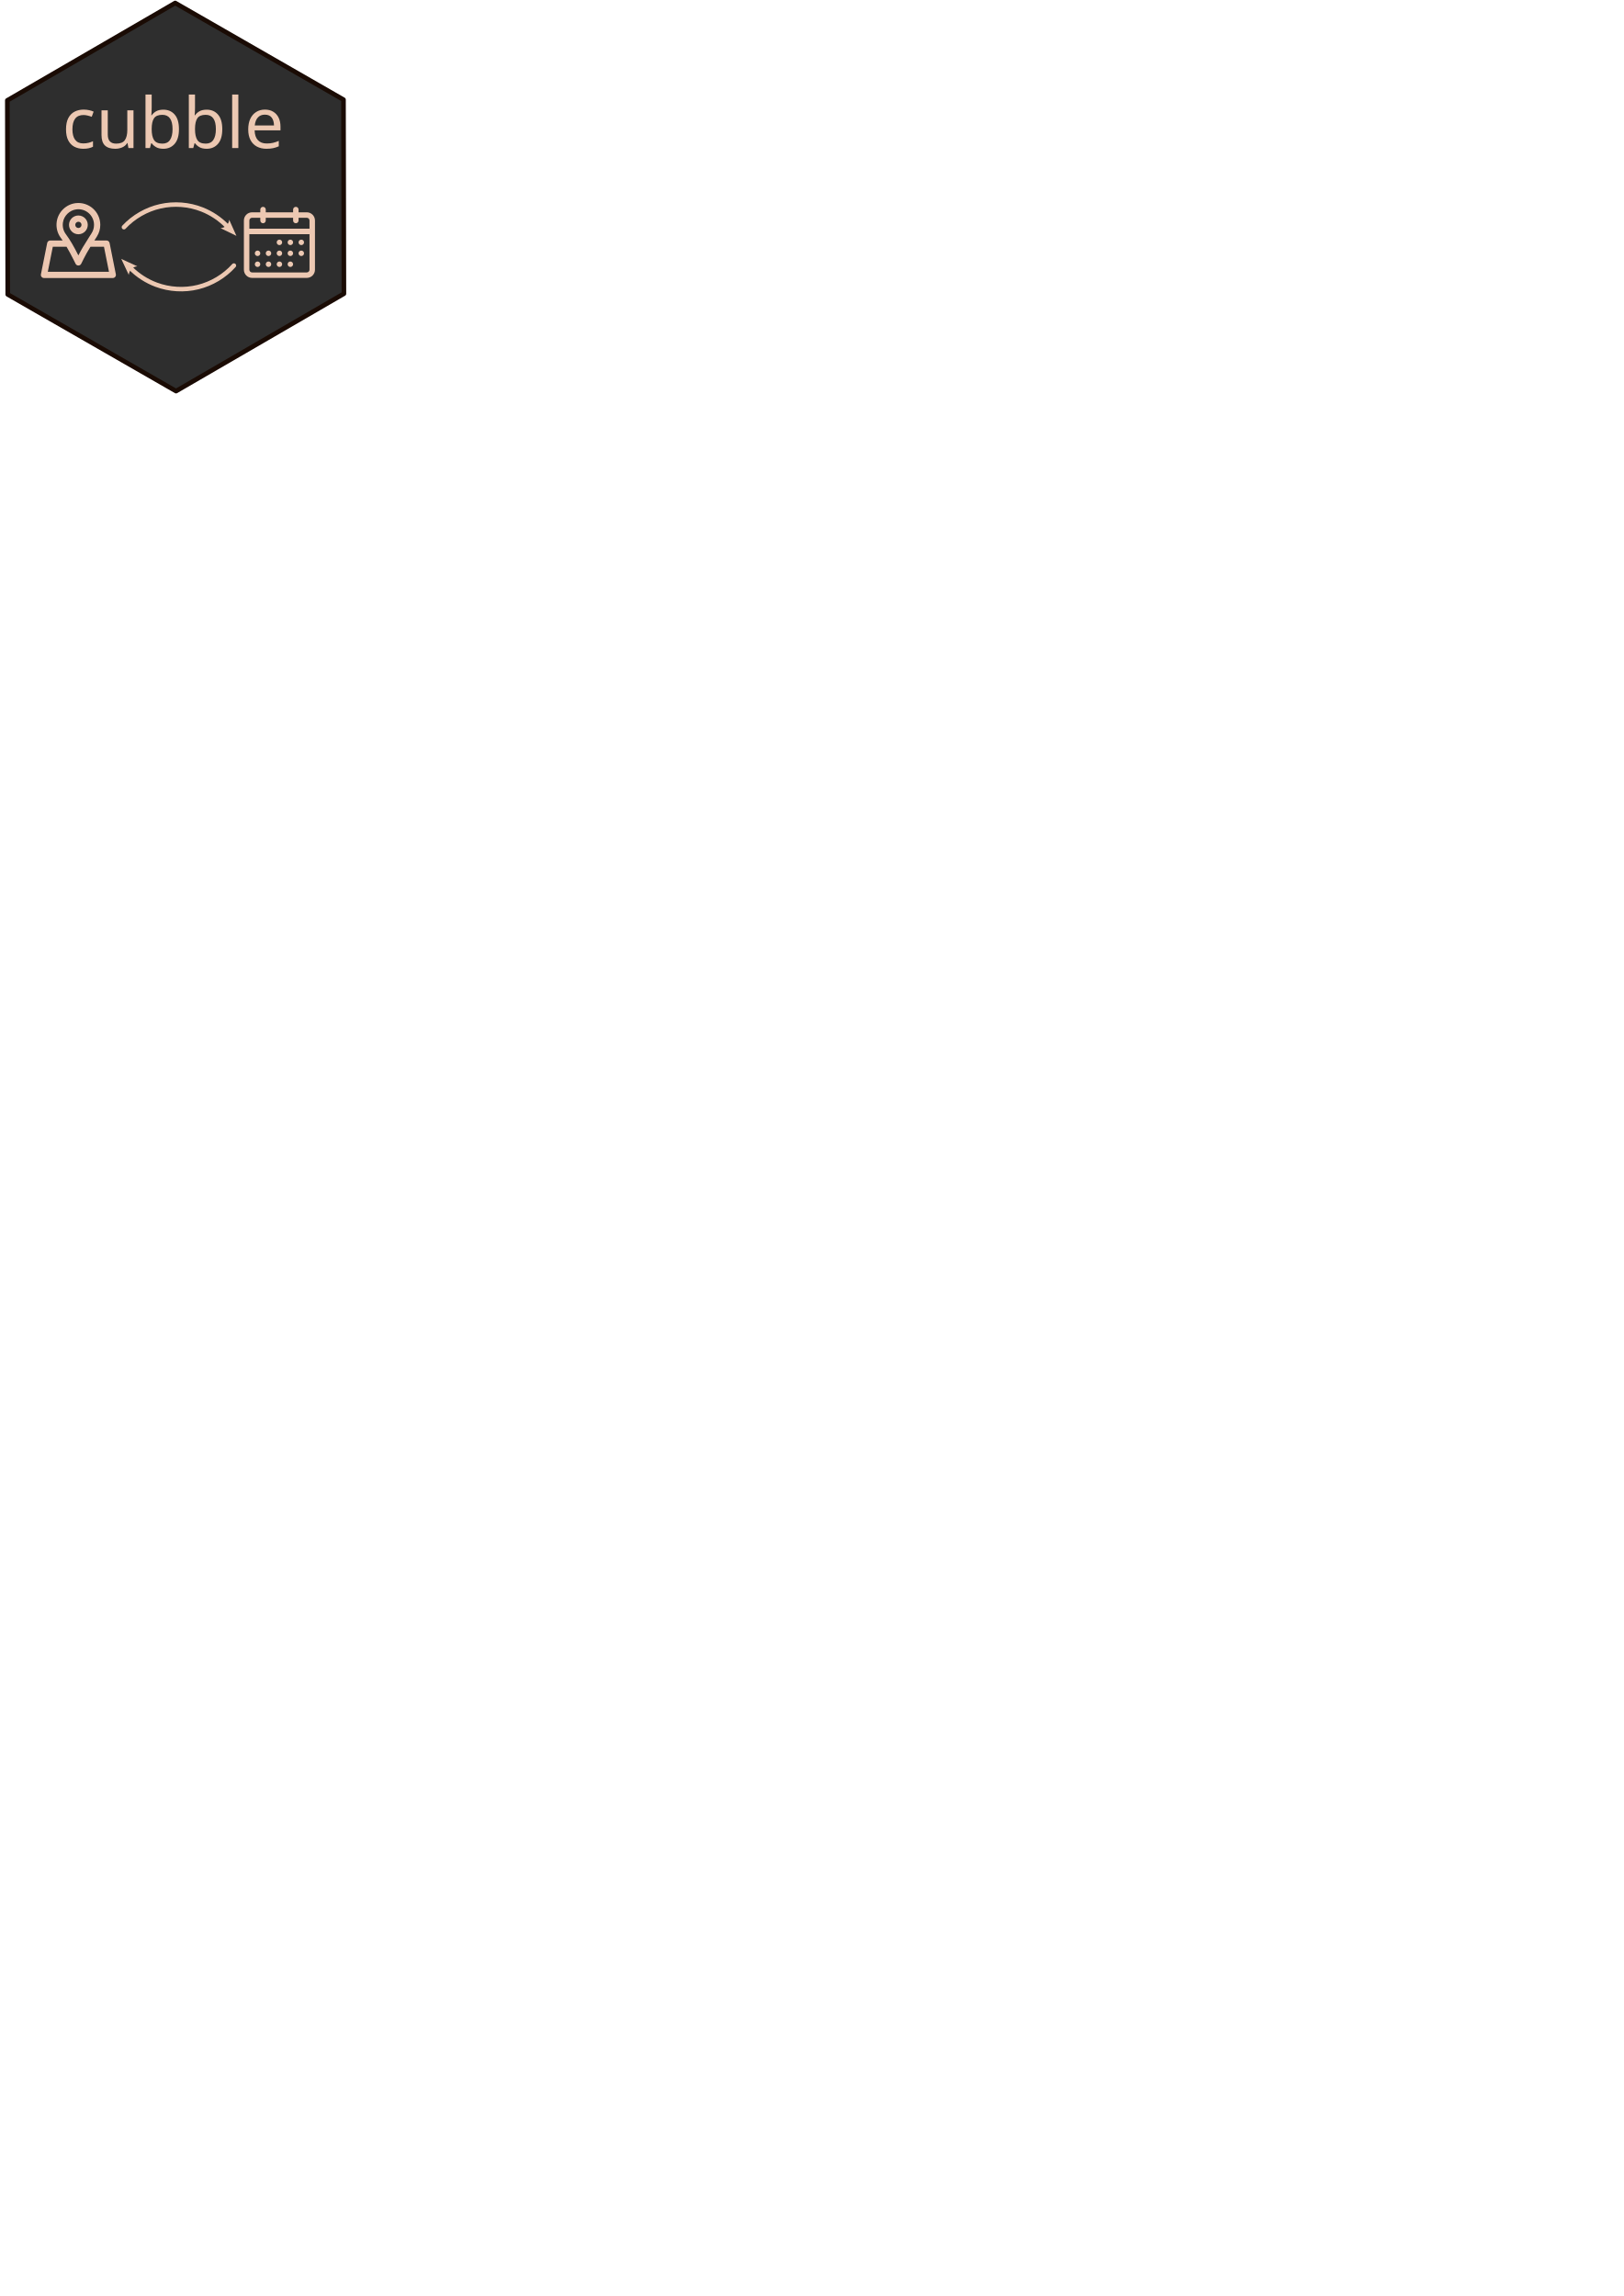
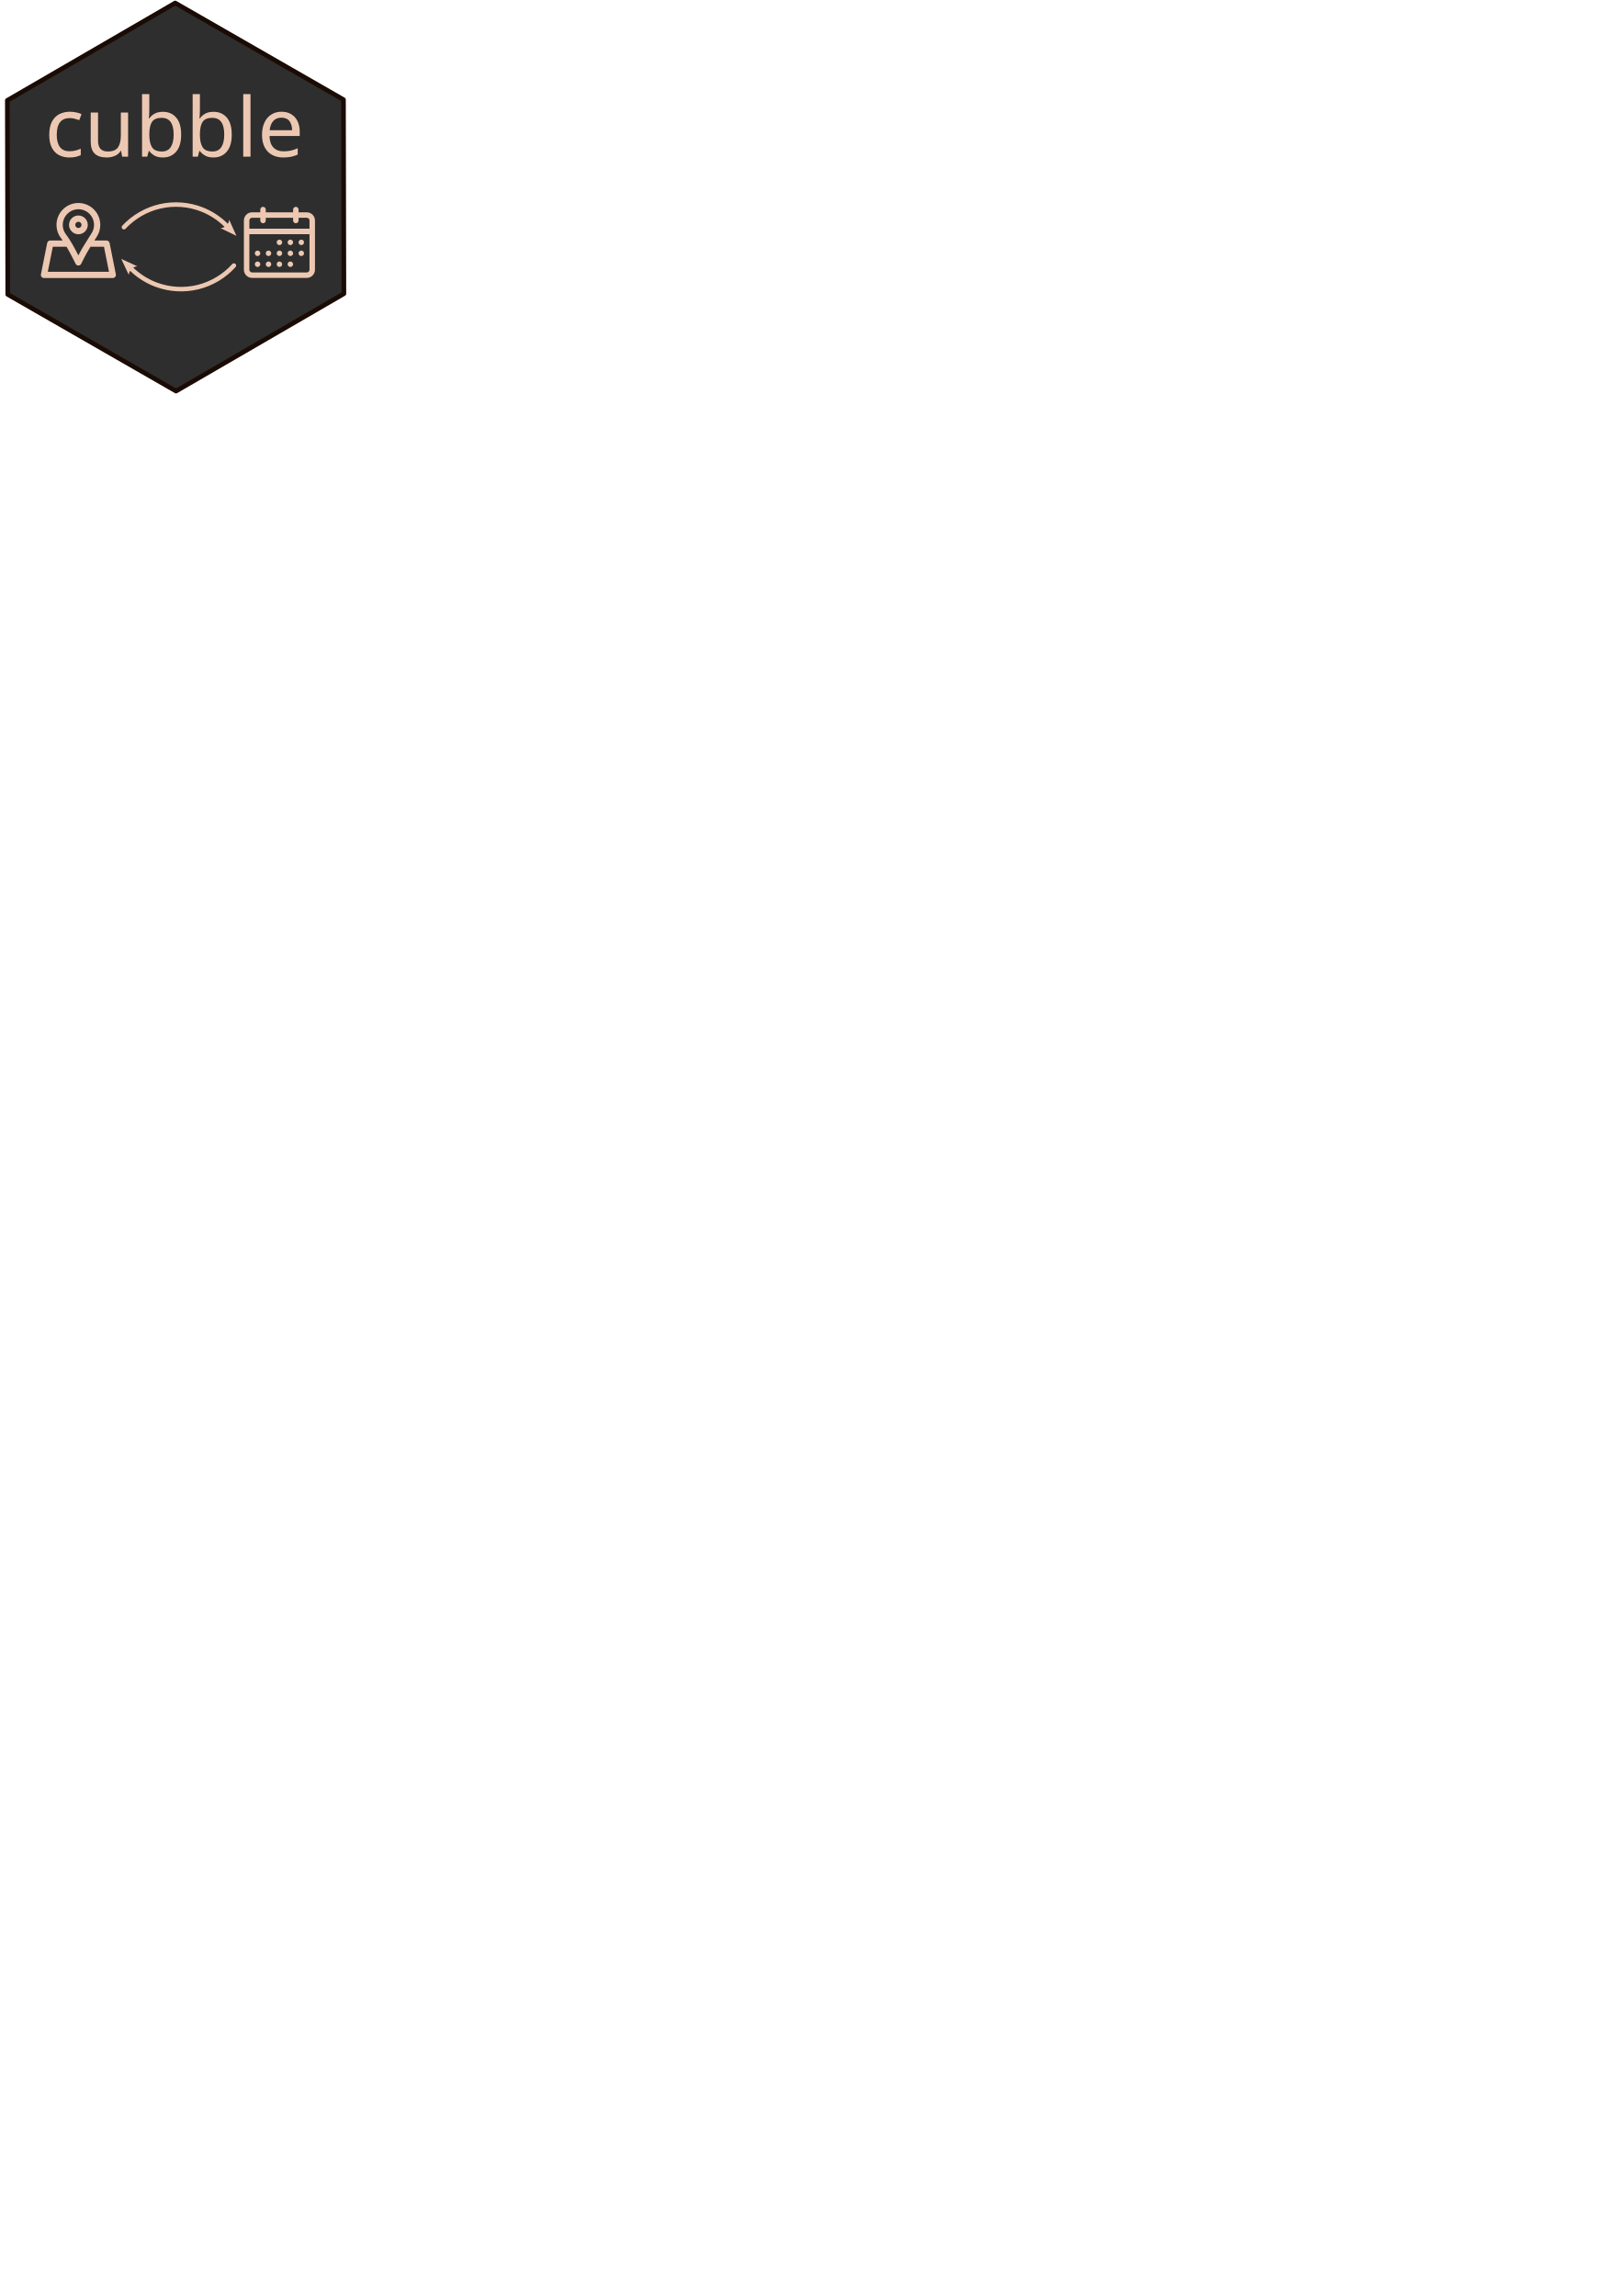
<svg xmlns="http://www.w3.org/2000/svg" width="210mm" height="297mm" viewBox="0 0 210 297" version="1.1" id="svg5" xml:space="preserve">
  <defs id="defs2">
-     <marker style="overflow:visible" id="Arrow2" refX="0" refY="0" orient="auto-start-reverse" markerWidth="3.7" markerHeight="2.691" viewBox="0 0 7.7 5.6" preserveAspectRatio="xMidYMid">
-       <path transform="scale(0.7)" d="M -2,-4 9,0 -2,4 c 2,-2.33 2,-5.66 0,-8 z" style="fill:context-stroke;fill-rule:evenodd;stroke:none" id="arrow2L" />
-     </marker>
    <marker style="overflow:visible" id="Arrow2_F-2e2e2e_S-ecc8b2" refX="0" refY="0" orient="auto-start-reverse" markerWidth="3.7" markerHeight="2.691" viewBox="0 0 7.7 5.6" preserveAspectRatio="xMidYMid">
      <path transform="scale(0.7)" d="M -2,-4 9,0 -2,4 c 2,-2.33 2,-5.66 0,-8 z" style="fill:#ecc8b2;fill-rule:evenodd;stroke:none" id="path34067" />
    </marker>
  </defs>
  <g id="layer1">
    <g id="g46097" transform="matrix(0.2266659,0,0,0.2266659,-0.7892668,-7.50743)">
      <g id="g46083">
        <path style="fill:#2e2e2e;fill-opacity:1;stroke:#1a0b04;stroke-width:2.63;stroke-linecap:round;stroke-linejoin:round;stroke-opacity:1" id="path184" d="M 188.479,199.205 92.691,254.785 -3.336,199.62 -3.575,88.876 92.212,33.297 188.239,88.461 Z" transform="translate(11.23722,1.532348)" />
      </g>
-       <text xml:space="preserve" style="font-style:normal;font-variant:normal;font-weight:normal;font-stretch:normal;font-size:40.203px;font-family:Sans;-inkscape-font-specification:'Sans, Normal';font-variant-ligatures:normal;font-variant-caps:normal;font-variant-numeric:normal;font-variant-east-asian:normal;fill:#ecc8b2;fill-opacity:1;stroke:#ecc8b2;stroke-width:0;stroke-linecap:round;stroke-linejoin:round;stroke-dasharray:none;stroke-opacity:1" x="38.933" y="117.617" id="text4203">
-         <tspan id="tspan4201" style="font-style:normal;font-variant:normal;font-weight:normal;font-stretch:normal;font-size:40.203px;font-family:'Arial Rounded MT Bold';-inkscape-font-specification:'Arial Rounded MT Bold, Normal';font-variant-ligatures:normal;font-variant-caps:normal;font-variant-numeric:normal;font-variant-east-asian:normal;fill:#ecc8b2;fill-opacity:1;stroke:#ecc8b2;stroke-width:0;stroke-dasharray:none;stroke-opacity:1" x="38.933" y="117.617">cubble</tspan>
+       <text xml:space="preserve" style="font-style:normal;font-variant:normal;font-weight:normal;font-stretch:normal;font-size:46.945px;font-family:Sans;-inkscape-font-specification:'Sans, Normal';font-variant-ligatures:normal;font-variant-caps:normal;font-variant-numeric:normal;font-variant-east-asian:normal;fill:#ecc8b2;fill-opacity:1;stroke:#ecc8b2;stroke-width:0;stroke-linecap:round;stroke-linejoin:round;stroke-dasharray:none;stroke-opacity:1" x="29.003" y="122.525" id="text4203">
+         <tspan id="tspan4201" style="font-style:normal;font-variant:normal;font-weight:normal;font-stretch:normal;font-size:46.945px;font-family:'Arial Rounded MT Bold';-inkscape-font-specification:'Arial Rounded MT Bold, Normal';font-variant-ligatures:normal;font-variant-caps:normal;font-variant-numeric:normal;font-variant-east-asian:normal;fill:#ecc8b2;fill-opacity:1;stroke:#ecc8b2;stroke-width:0;stroke-dasharray:none;stroke-opacity:1" x="29.003" y="122.525">cubble</tspan>
      </text>
      <g style="fill:#ecc8b2;fill-opacity:1;stroke-width:0.582;stroke-dasharray:none" id="g25099" transform="matrix(3.119579,0,0,3.119579,139.5267,148.0414)">
        <path fill-rule="evenodd" clip-rule="evenodd" d="M 4.5,1 C 4.776,1 5,1.224 5,1.5 V 2 h 5 V 1.5 C 10,1.224 10.224,1 10.5,1 10.776,1 11,1.224 11,1.5 V 2 h 1.5 C 13.328,2 14,2.672 14,3.5 v 9 C 14,13.328 13.328,14 12.5,14 H 2.5 C 1.672,14 1,13.328 1,12.5 v -9 C 1,2.672 1.672,2 2.5,2 H 4 V 1.5 C 4,1.224 4.224,1 4.5,1 Z M 10,3 V 3.5 C 10,3.776 10.224,4 10.5,4 10.776,4 11,3.776 11,3.5 V 3 h 1.5 C 12.776,3 13,3.224 13,3.5 V 5 H 2 V 3.5 C 2,3.224 2.224,3 2.5,3 H 4 V 3.5 C 4,3.776 4.224,4 4.5,4 4.776,4 5,3.776 5,3.5 V 3 Z M 2,6 v 6.5 C 2,12.776 2.224,13 2.5,13 h 10 C 12.776,13 13,12.776 13,12.5 V 6 Z M 7,7.5 C 7,7.224 7.224,7 7.5,7 7.776,7 8,7.224 8,7.5 8,7.776 7.776,8 7.5,8 7.224,8 7,7.776 7,7.5 Z M 9.5,7 C 9.224,7 9,7.224 9,7.5 9,7.776 9.224,8 9.5,8 9.776,8 10,7.776 10,7.5 10,7.224 9.776,7 9.5,7 Z M 11,7.5 C 11,7.224 11.224,7 11.5,7 11.776,7 12,7.224 12,7.5 12,7.776 11.776,8 11.5,8 11.224,8 11,7.776 11,7.5 Z M 11.5,9 C 11.224,9 11,9.224 11,9.5 11,9.776 11.224,10 11.5,10 11.776,10 12,9.776 12,9.5 12,9.224 11.776,9 11.5,9 Z M 9,9.5 C 9,9.224 9.224,9 9.5,9 9.776,9 10,9.224 10,9.5 10,9.776 9.776,10 9.5,10 9.224,10 9,9.776 9,9.5 Z M 7.5,9 C 7.224,9 7,9.224 7,9.5 7,9.776 7.224,10 7.5,10 7.776,10 8,9.776 8,9.5 8,9.224 7.776,9 7.5,9 Z M 5,9.5 C 5,9.224 5.224,9 5.5,9 5.776,9 6,9.224 6,9.5 6,9.776 5.776,10 5.5,10 5.224,10 5,9.776 5,9.5 Z M 3.5,9 C 3.224,9 3,9.224 3,9.5 3,9.776 3.224,10 3.5,10 3.776,10 4,9.776 4,9.5 4,9.224 3.776,9 3.5,9 Z M 3,11.5 C 3,11.224 3.224,11 3.5,11 3.776,11 4,11.224 4,11.5 4,11.776 3.776,12 3.5,12 3.224,12 3,11.776 3,11.5 Z M 5.5,11 C 5.224,11 5,11.224 5,11.5 5,11.776 5.224,12 5.5,12 5.776,12 6,11.776 6,11.5 6,11.224 5.776,11 5.5,11 Z M 7,11.5 C 7,11.224 7.224,11 7.5,11 7.776,11 8,11.224 8,11.5 8,11.776 7.776,12 7.5,12 7.224,12 7,11.776 7,11.5 Z M 9.5,11 C 9.224,11 9,11.224 9,11.5 9,11.776 9.224,12 9.5,12 9.776,12 10,11.776 10,11.5 10,11.224 9.776,11 9.5,11 Z" fill="#000000" id="path25090" style="fill:#ecc8b2;fill-opacity:1;stroke-width:0.582;stroke-dasharray:none" />
      </g>
      <g style="fill:#ecc7b1;fill-opacity:1;stroke-width:11.956;stroke-dasharray:none" id="g30977" transform="matrix(0.08363774,0,0,0.08363774,26.79913,148.9603)">
        <g color="#ff0000" id="g30967" style="fill:#ecc7b1;fill-opacity:1;stroke-width:11.956;stroke-dasharray:none">
          <path d="m 256.007,213.341 c 35.355,0 64,-28.645 64,-64 0,-35.355 -28.645,-64 -64,-64 -35.355,0 -64,28.645 -64,64 0,35.355 28.645,64 64,64 z m 0,-85.333 c 11.791,0 21.333,9.542 21.333,21.333 0,11.791 -9.542,21.333 -21.333,21.333 -11.791,0 -21.333,-9.542 -21.333,-21.333 0,-11.791 9.542,-21.333 21.333,-21.333 z" id="path30963" style="fill:#ecc7b1;fill-opacity:1;stroke-width:11.956;stroke-dasharray:none" />
          <path d="M 511.593,486.491 468.926,273.158 c -1.994,-9.972 -10.75,-17.15 -20.919,-17.15 H 365.08 c 1.362,-2.146 2.744,-4.321 4.162,-6.55 l 1.036,-1.629 c 5.852,-9.199 8.681,-13.651 12.042,-18.961 14.956,-23.623 23.02,-50.992 23.02,-79.527 C 405.34,60.309 327.99,-9.18 238.554,0.998 172.006,8.589 117.366,61.833 108.156,128.123 c -5.511,39.683 4.604,78.394 27.526,109.517 4.485,6.08 8.817,12.17 13.068,18.368 H 64.007 c -10.169,0 -18.925,7.178 -20.919,17.15 L 0.422,486.491 c -2.64,13.201 7.457,25.517 20.919,25.517 h 469.333 c 13.462,0 23.559,-12.316 20.919,-25.517 z M 150.418,133.993 c 6.528,-46.989 45.76,-85.218 92.967,-90.603 64.055,-7.29 119.289,42.33 119.289,105.951 0,20.39 -5.735,39.855 -16.403,56.706 -3.34,5.276 -6.155,9.708 -11.991,18.88 l -1.036,1.629 C 293.096,289.665 275.06,319.678 255.964,357.708 222.768,292.345 199.693,252.539 170.029,212.325 153.652,190.089 146.453,162.54 150.418,133.993 Z M 47.363,469.341 81.496,298.674 h 93.854 c 15.711,26.598 31.008,55.273 49.787,92.647 1.027,2.044 2.059,4.103 3.107,6.198 l 8.681,17.362 c 7.863,15.726 30.305,15.723 38.164,-0.004 l 18.389,-36.8 c 12.281,-24.528 26.224,-48.997 44.921,-79.403 h 92.117 l 34.133,170.667 H 47.363 Z" id="path30965" style="fill:#ecc7b1;fill-opacity:1;stroke-width:11.956;stroke-dasharray:none" />
        </g>
      </g>
      <path style="opacity:1;fill:#2e2e2e;fill-opacity:1;stroke:#ecc8b2;stroke-width:2.561;stroke-linecap:round;stroke-linejoin:round;stroke-dasharray:none;stroke-opacity:1;marker-end:url(#Arrow2_F-2e2e2e_S-ecc8b2)" d="m 74.194,162.777 c 5.509,-5.923 12.83,-10.138 20.719,-11.928 7.889,-1.79 16.312,-1.147 23.838,1.82 5.345,2.107 10.233,5.365 14.234,9.489" id="path32645" />
      <path style="fill:#2e2e2e;fill-opacity:1;stroke:#ecc8b2;stroke-width:2.561;stroke-linecap:round;stroke-linejoin:round;stroke-dasharray:none;stroke-opacity:1;marker-end:url(#Arrow2_F-2e2e2e_S-ecc8b2)" d="m 136.949,184.668 c -5.402,6.021 -12.646,10.367 -20.502,12.298 -7.855,1.931 -16.289,1.439 -23.867,-1.391 -5.382,-2.01 -10.328,-5.181 -14.402,-9.232" id="path32645-6" />
    </g>
  </g>
</svg>
